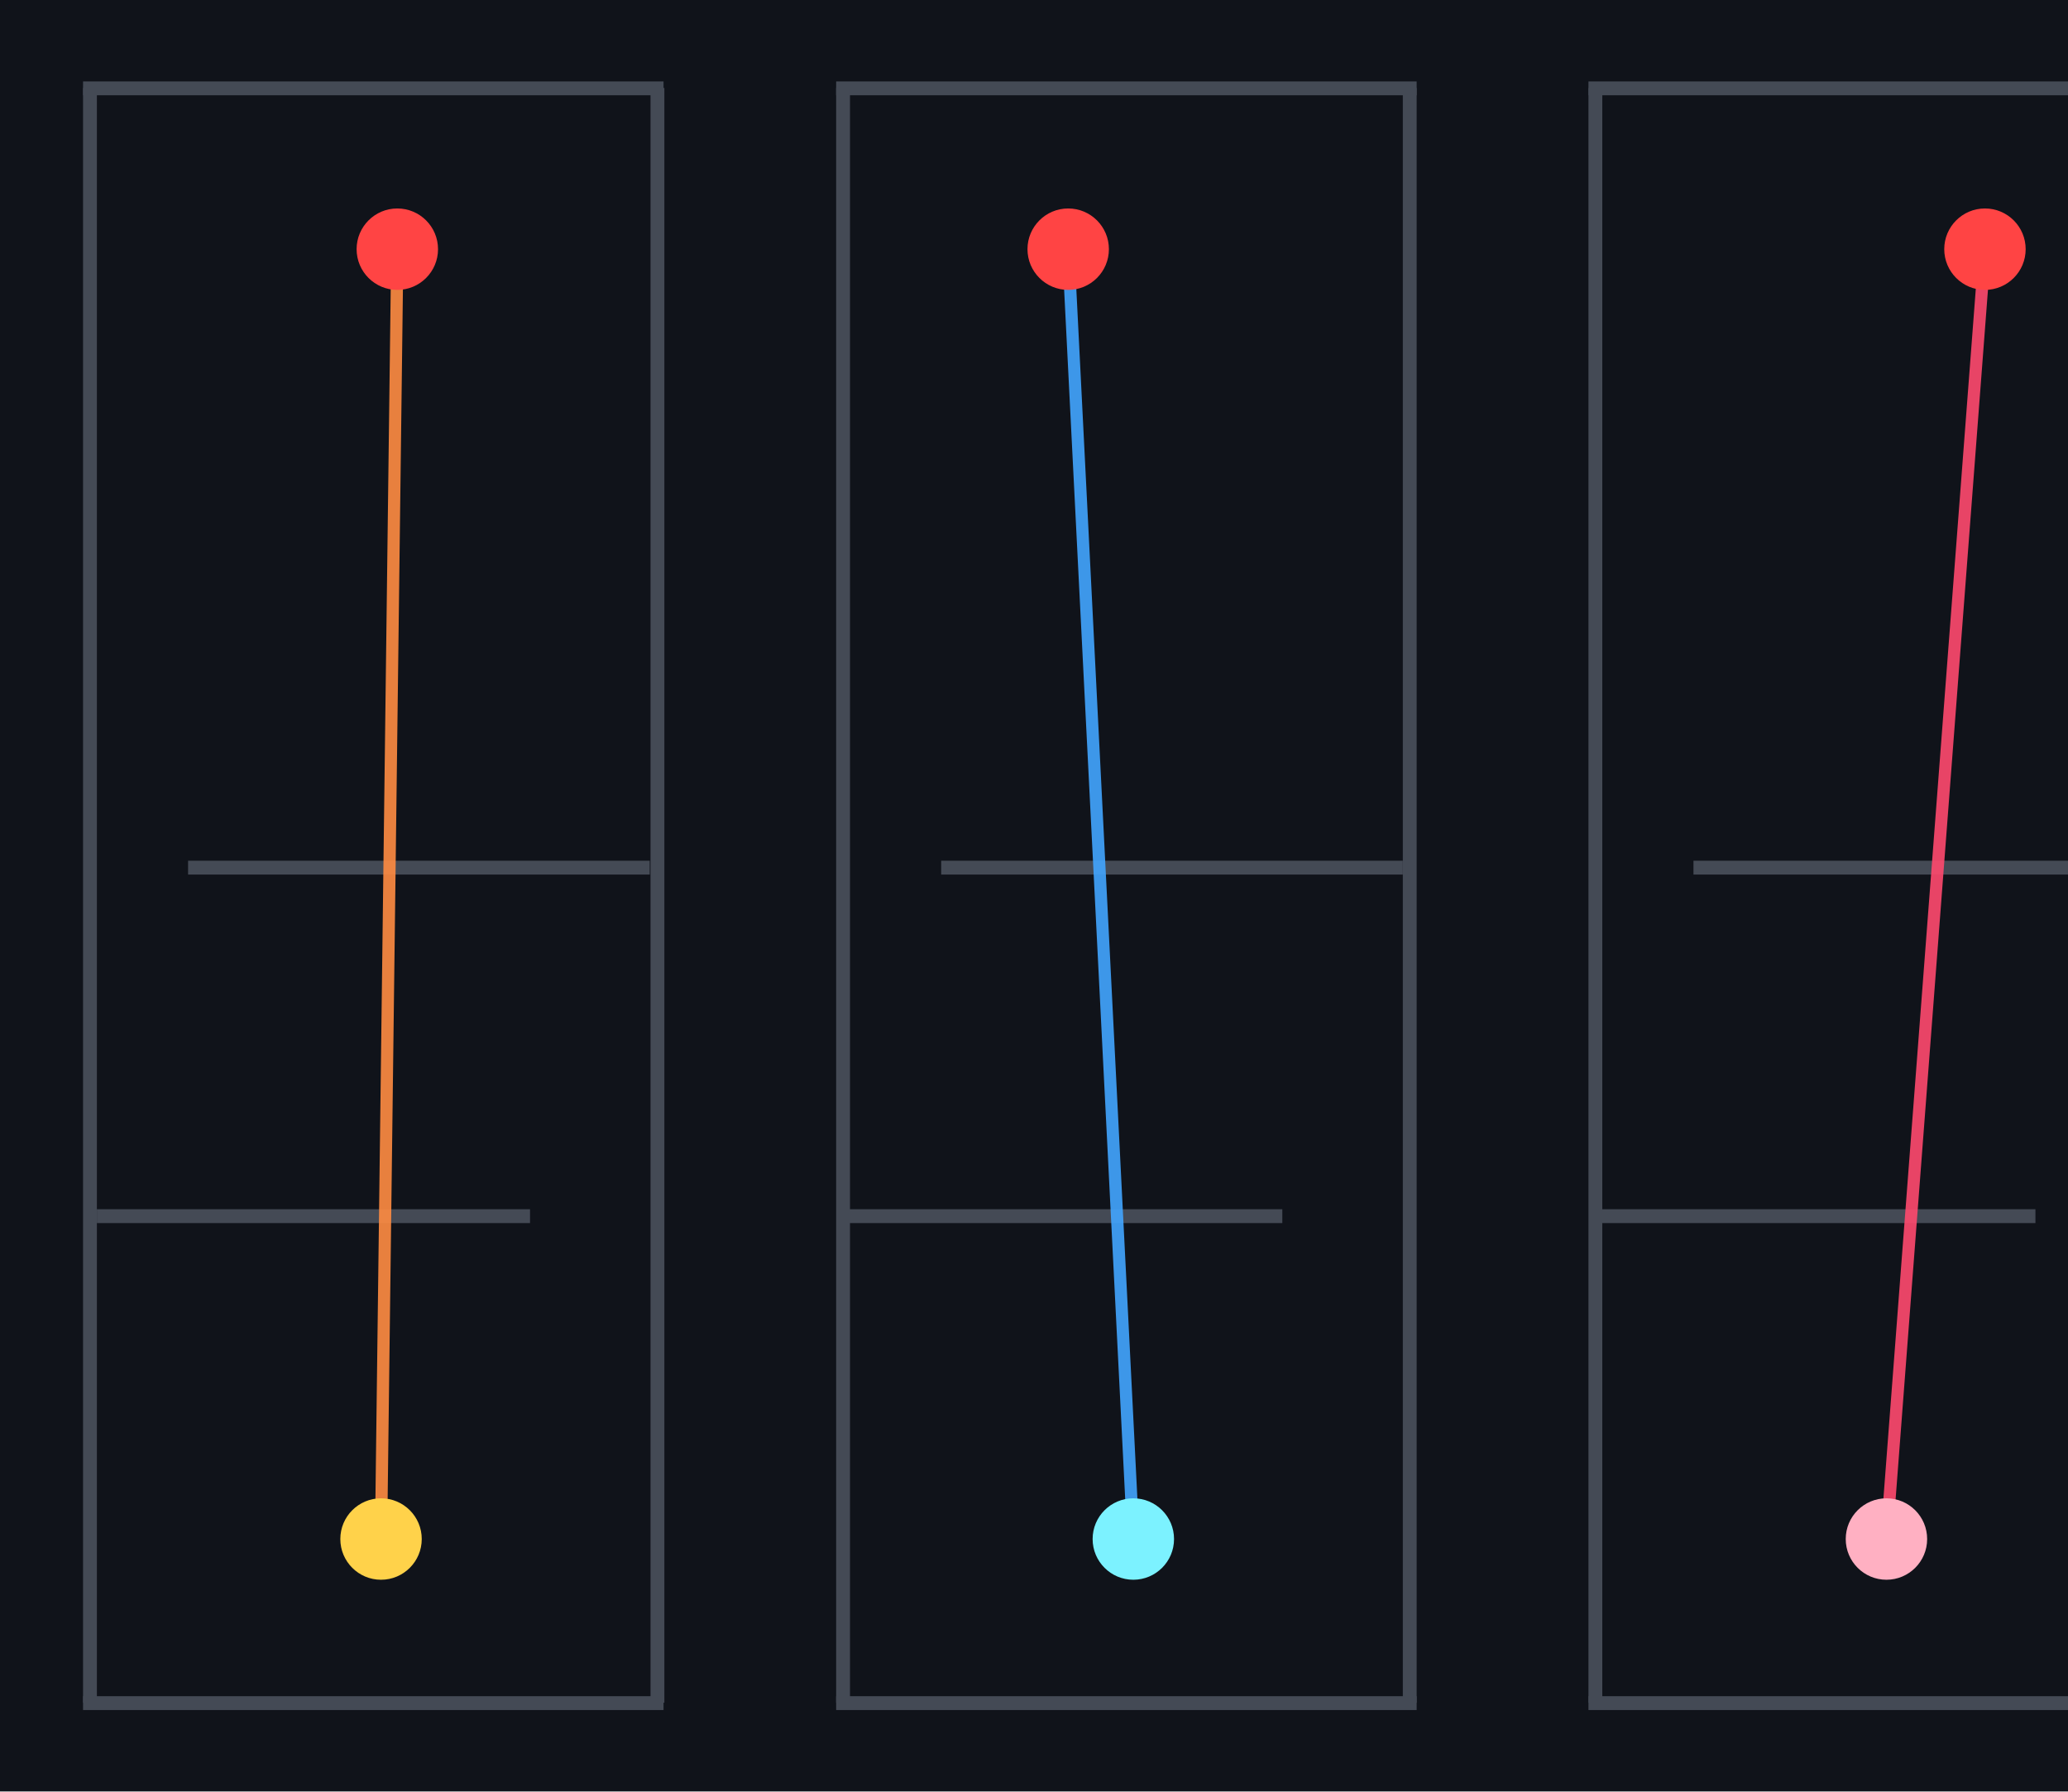
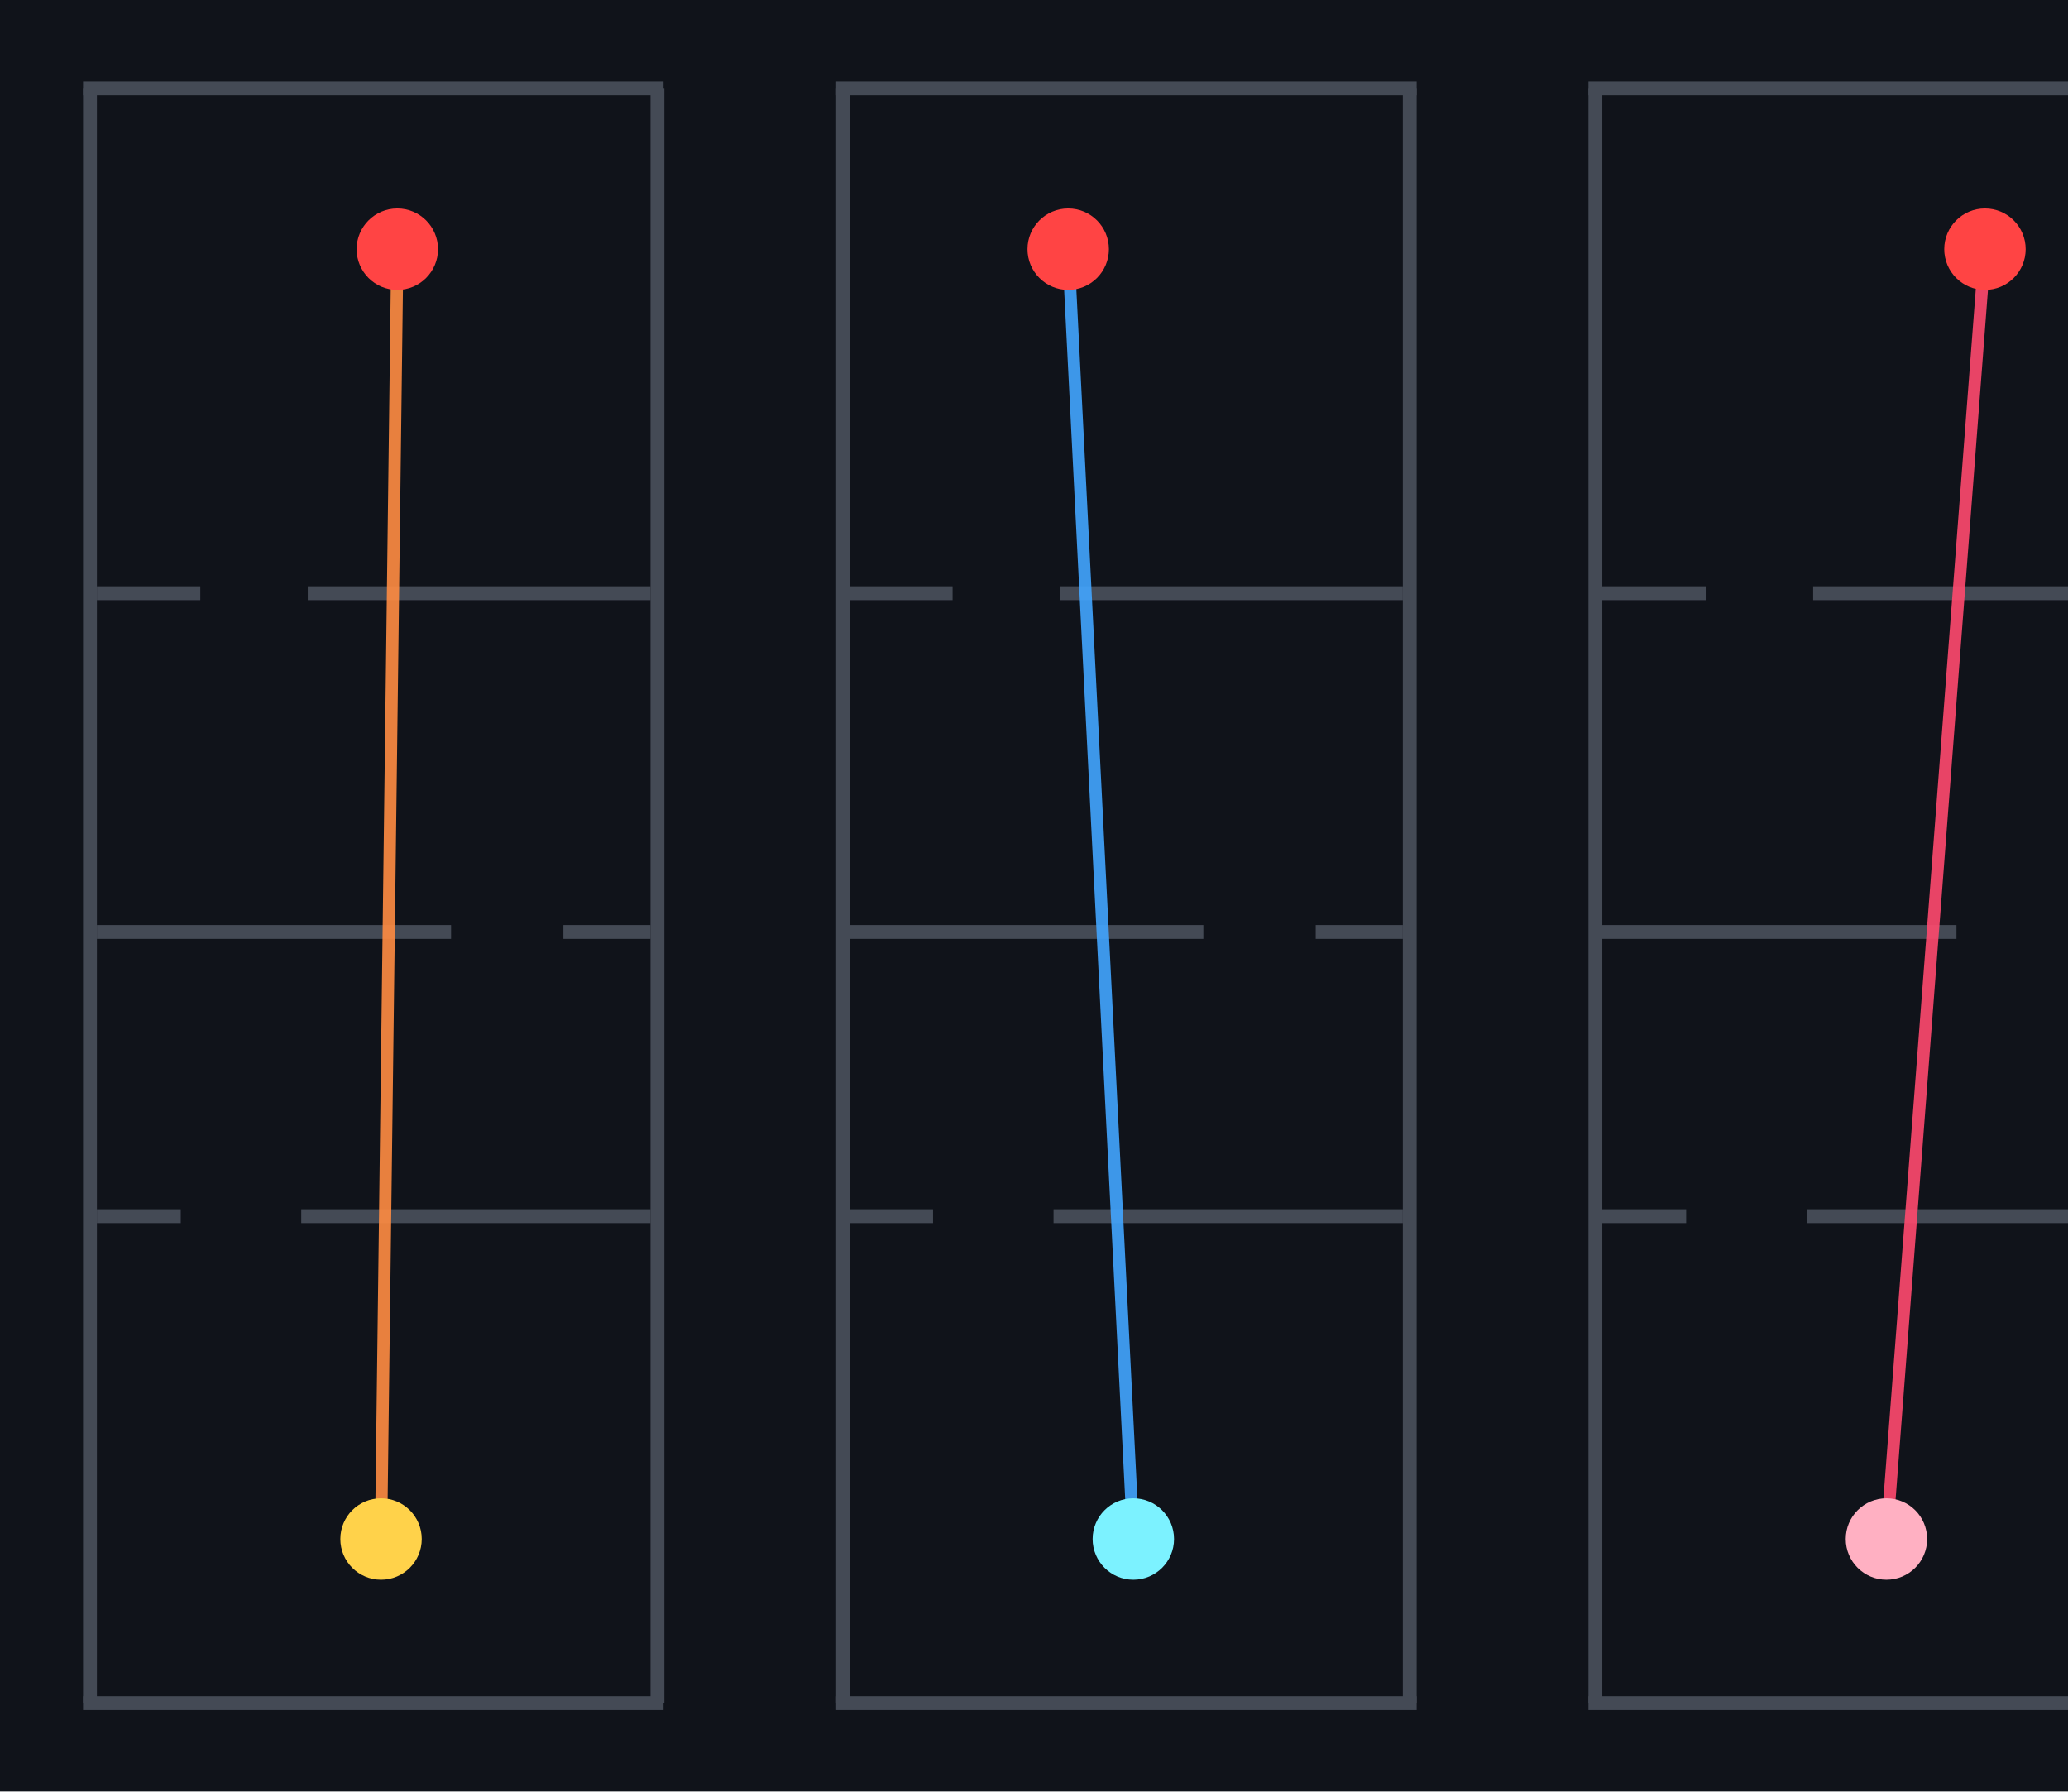
<svg xmlns="http://www.w3.org/2000/svg" width="254" height="220" viewBox="0 0 254 220">
  <rect x="0" y="0" width="254" height="220" fill="#10131a" />
  <rect x="10.2" y="208.3" width="71.3" height="1.7" fill="#444a55" />
  <rect x="10.2" y="10" width="71.3" height="1.7" fill="#444a55" />
  <rect x="10.2" y="10.8" width="1.7" height="198.3" fill="#444a55" />
  <rect x="79.9" y="10.8" width="1.7" height="198.3" fill="#444a55" />
-   <rect x="11.9" y="148.5" width="53.2" height="1.7" fill="#444a55" />
-   <rect x="23.1" y="105.7" width="56.7" height="1.7" fill="#444a55" />
+   <rect x="37" y="148.5" width="42.9" height="1.7" fill="#444a55" />
+   <rect x="11.9" y="148.5" width="10.3" height="1.7" fill="#444a55" />
+   <rect x="11.9" y="113.6" width="43.5" height="1.7" fill="#444a55" />
+   <rect x="69.2" y="113.6" width="10.7" height="1.7" fill="#444a55" />
+   <rect x="37.8" y="72" width="42.1" height="1.7" fill="#444a55" />
+   <rect x="11.9" y="72" width="12.7" height="1.7" fill="#444a55" />
  <polyline points="46.8,189 48.8,30.6" fill="none" stroke="#ff8c42" stroke-width="1.5" stroke-opacity="0.9" />
  <circle cx="46.8" cy="189" r="5" fill="#ffd24a" />
  <circle cx="48.8" cy="30.6" r="5" fill="#ff4444" />
  <rect x="102.7" y="208.3" width="71.3" height="1.7" fill="#444a55" />
  <rect x="102.7" y="10" width="71.3" height="1.7" fill="#444a55" />
  <rect x="102.7" y="10.8" width="1.7" height="198.3" fill="#444a55" />
  <rect x="172.3" y="10.8" width="1.7" height="198.3" fill="#444a55" />
-   <rect x="104.3" y="148.5" width="53.2" height="1.7" fill="#444a55" />
-   <rect x="115.6" y="105.7" width="56.7" height="1.7" fill="#444a55" />
+   <rect x="129.4" y="148.5" width="42.9" height="1.7" fill="#444a55" />
+   <rect x="104.3" y="148.5" width="10.3" height="1.7" fill="#444a55" />
+   <rect x="104.3" y="113.6" width="43.5" height="1.7" fill="#444a55" />
+   <rect x="161.6" y="113.6" width="10.7" height="1.7" fill="#444a55" />
+   <rect x="130.2" y="72" width="42.1" height="1.7" fill="#444a55" />
+   <rect x="104.3" y="72" width="12.7" height="1.7" fill="#444a55" />
  <polyline points="139.2,189 131.2,30.6" fill="none" stroke="#42a5ff" stroke-width="1.5" stroke-opacity="0.9" />
  <circle cx="139.2" cy="189" r="5" fill="#7cf2ff" />
  <circle cx="131.2" cy="30.6" r="5" fill="#ff4444" />
  <rect x="195.1" y="208.3" width="71.3" height="1.7" fill="#444a55" />
  <rect x="195.1" y="10" width="71.3" height="1.7" fill="#444a55" />
  <rect x="195.1" y="10.8" width="1.7" height="198.3" fill="#444a55" />
  <rect x="264.7" y="10.8" width="1.7" height="198.3" fill="#444a55" />
-   <rect x="196.8" y="148.5" width="53.2" height="1.7" fill="#444a55" />
-   <rect x="208" y="105.7" width="56.7" height="1.7" fill="#444a55" />
+   <rect x="221.9" y="148.5" width="42.9" height="1.7" fill="#444a55" />
+   <rect x="196.8" y="148.5" width="10.3" height="1.7" fill="#444a55" />
+   <rect x="196.8" y="113.6" width="43.5" height="1.7" fill="#444a55" />
+   <rect x="254.1" y="113.6" width="10.7" height="1.7" fill="#444a55" />
+   <rect x="222.7" y="72" width="42.1" height="1.7" fill="#444a55" />
+   <rect x="196.8" y="72" width="12.7" height="1.7" fill="#444a55" />
  <polyline points="231.7,189 243.8,30.6" fill="none" stroke="#ff4a6e" stroke-width="1.5" stroke-opacity="0.9" />
  <circle cx="231.7" cy="189" r="5" fill="#ffb0c2" />
  <circle cx="243.8" cy="30.6" r="5" fill="#ff4444" />
</svg>
